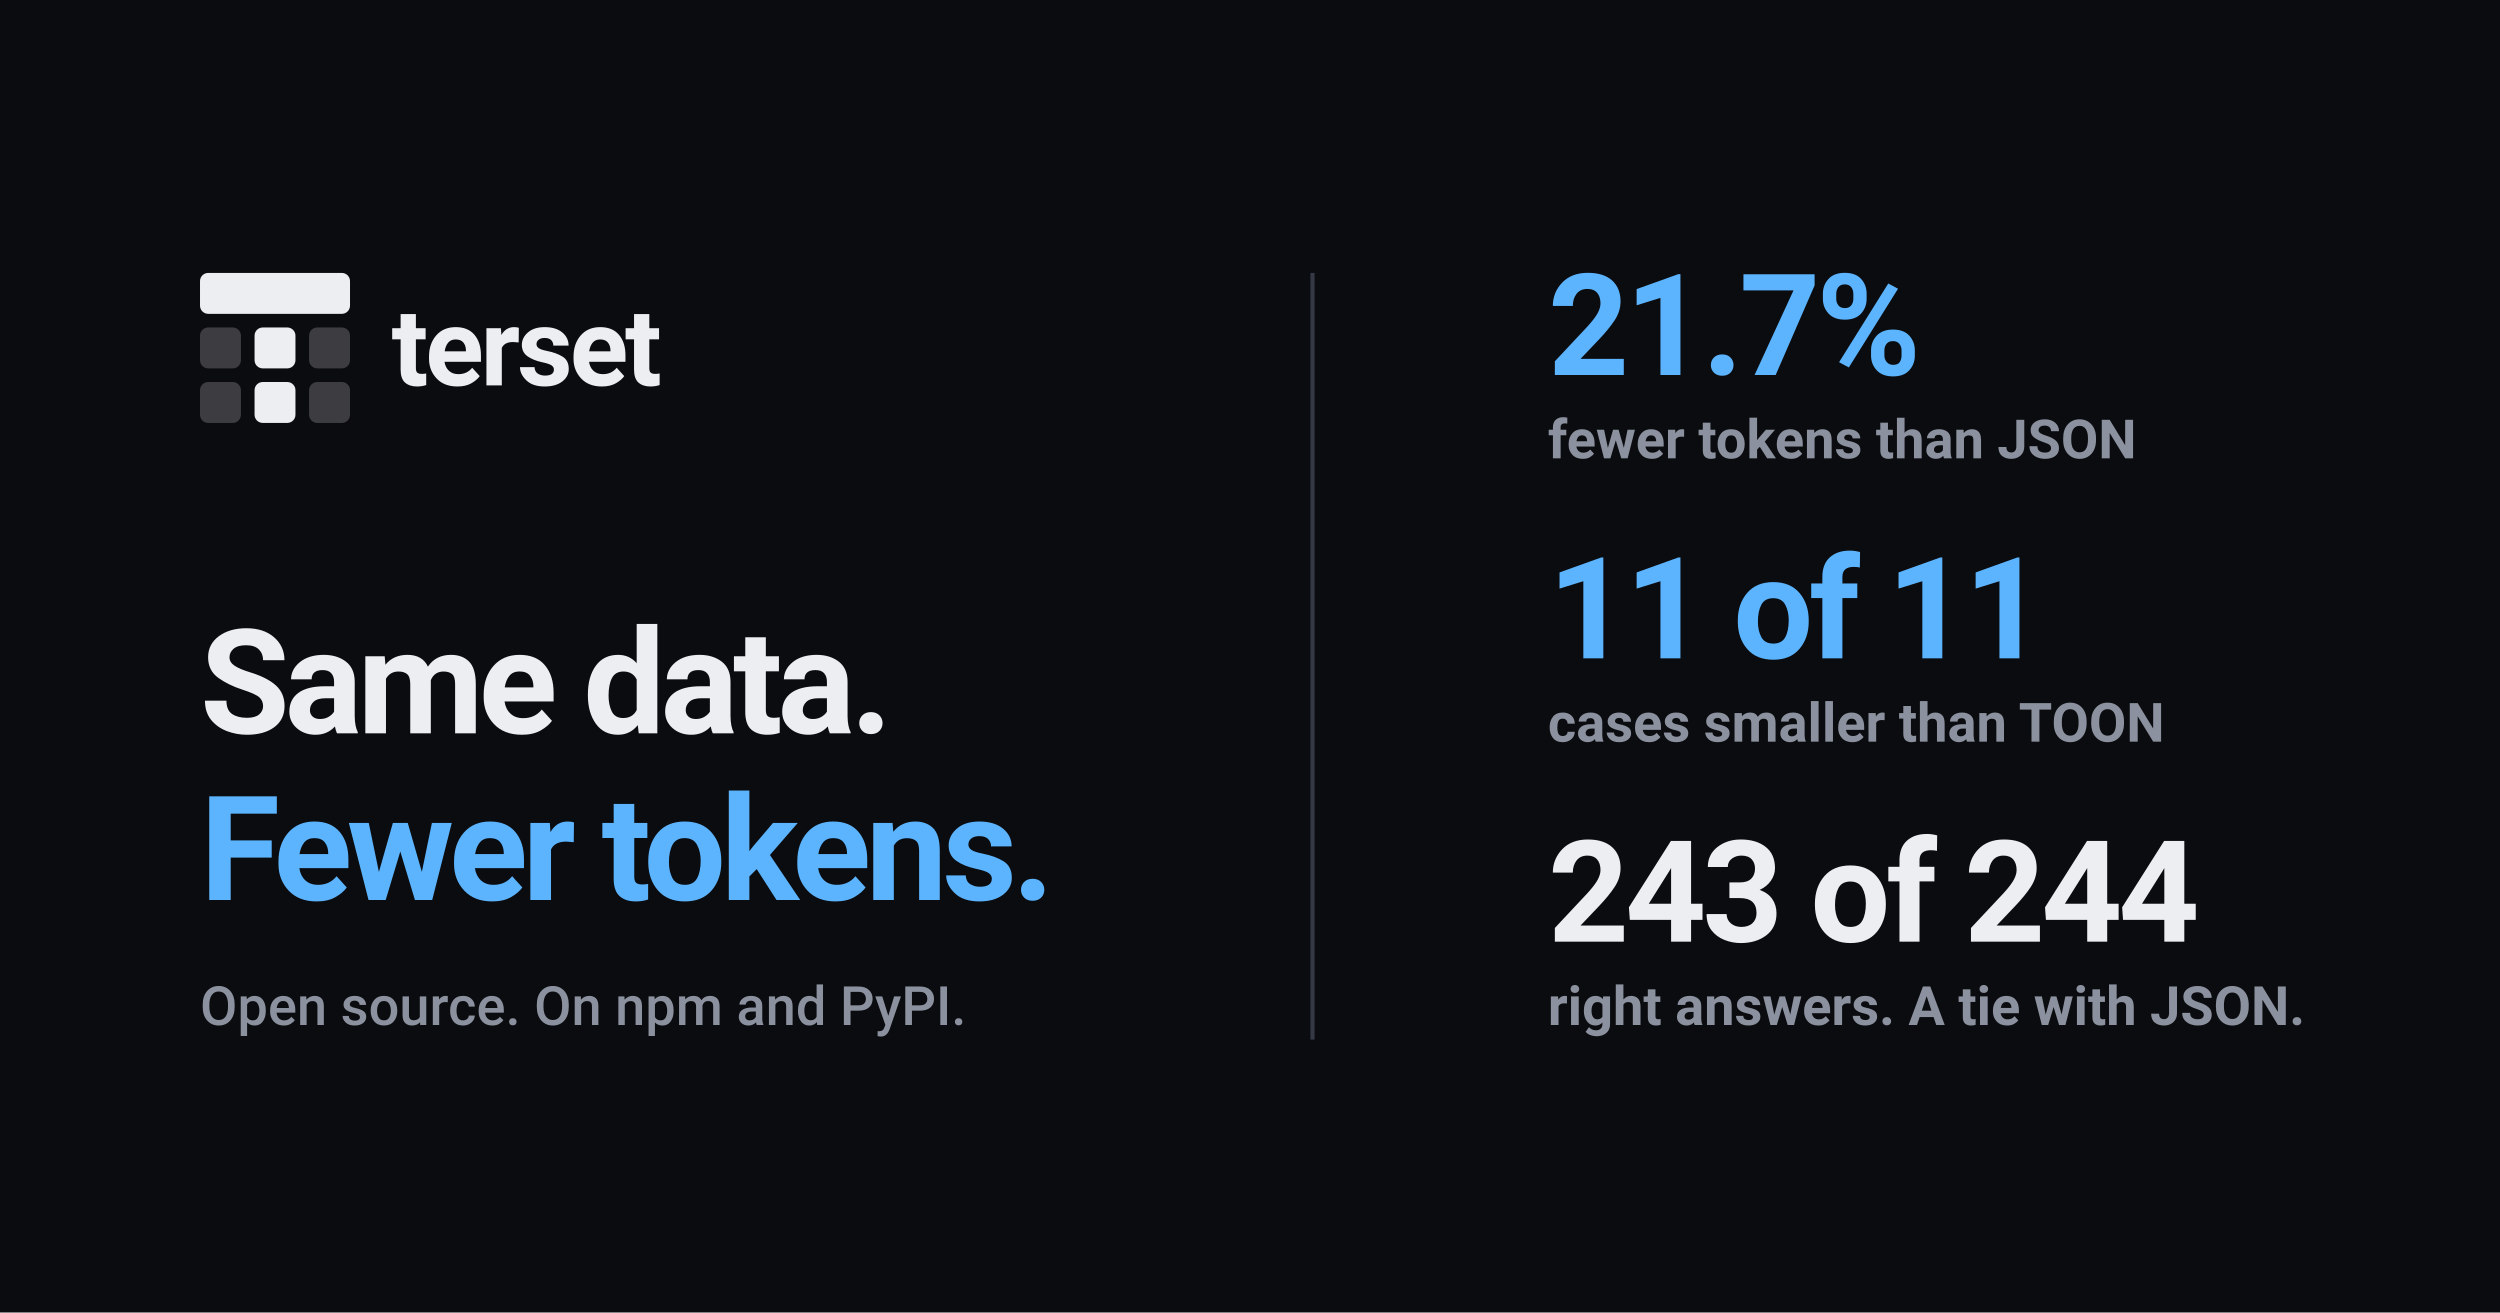
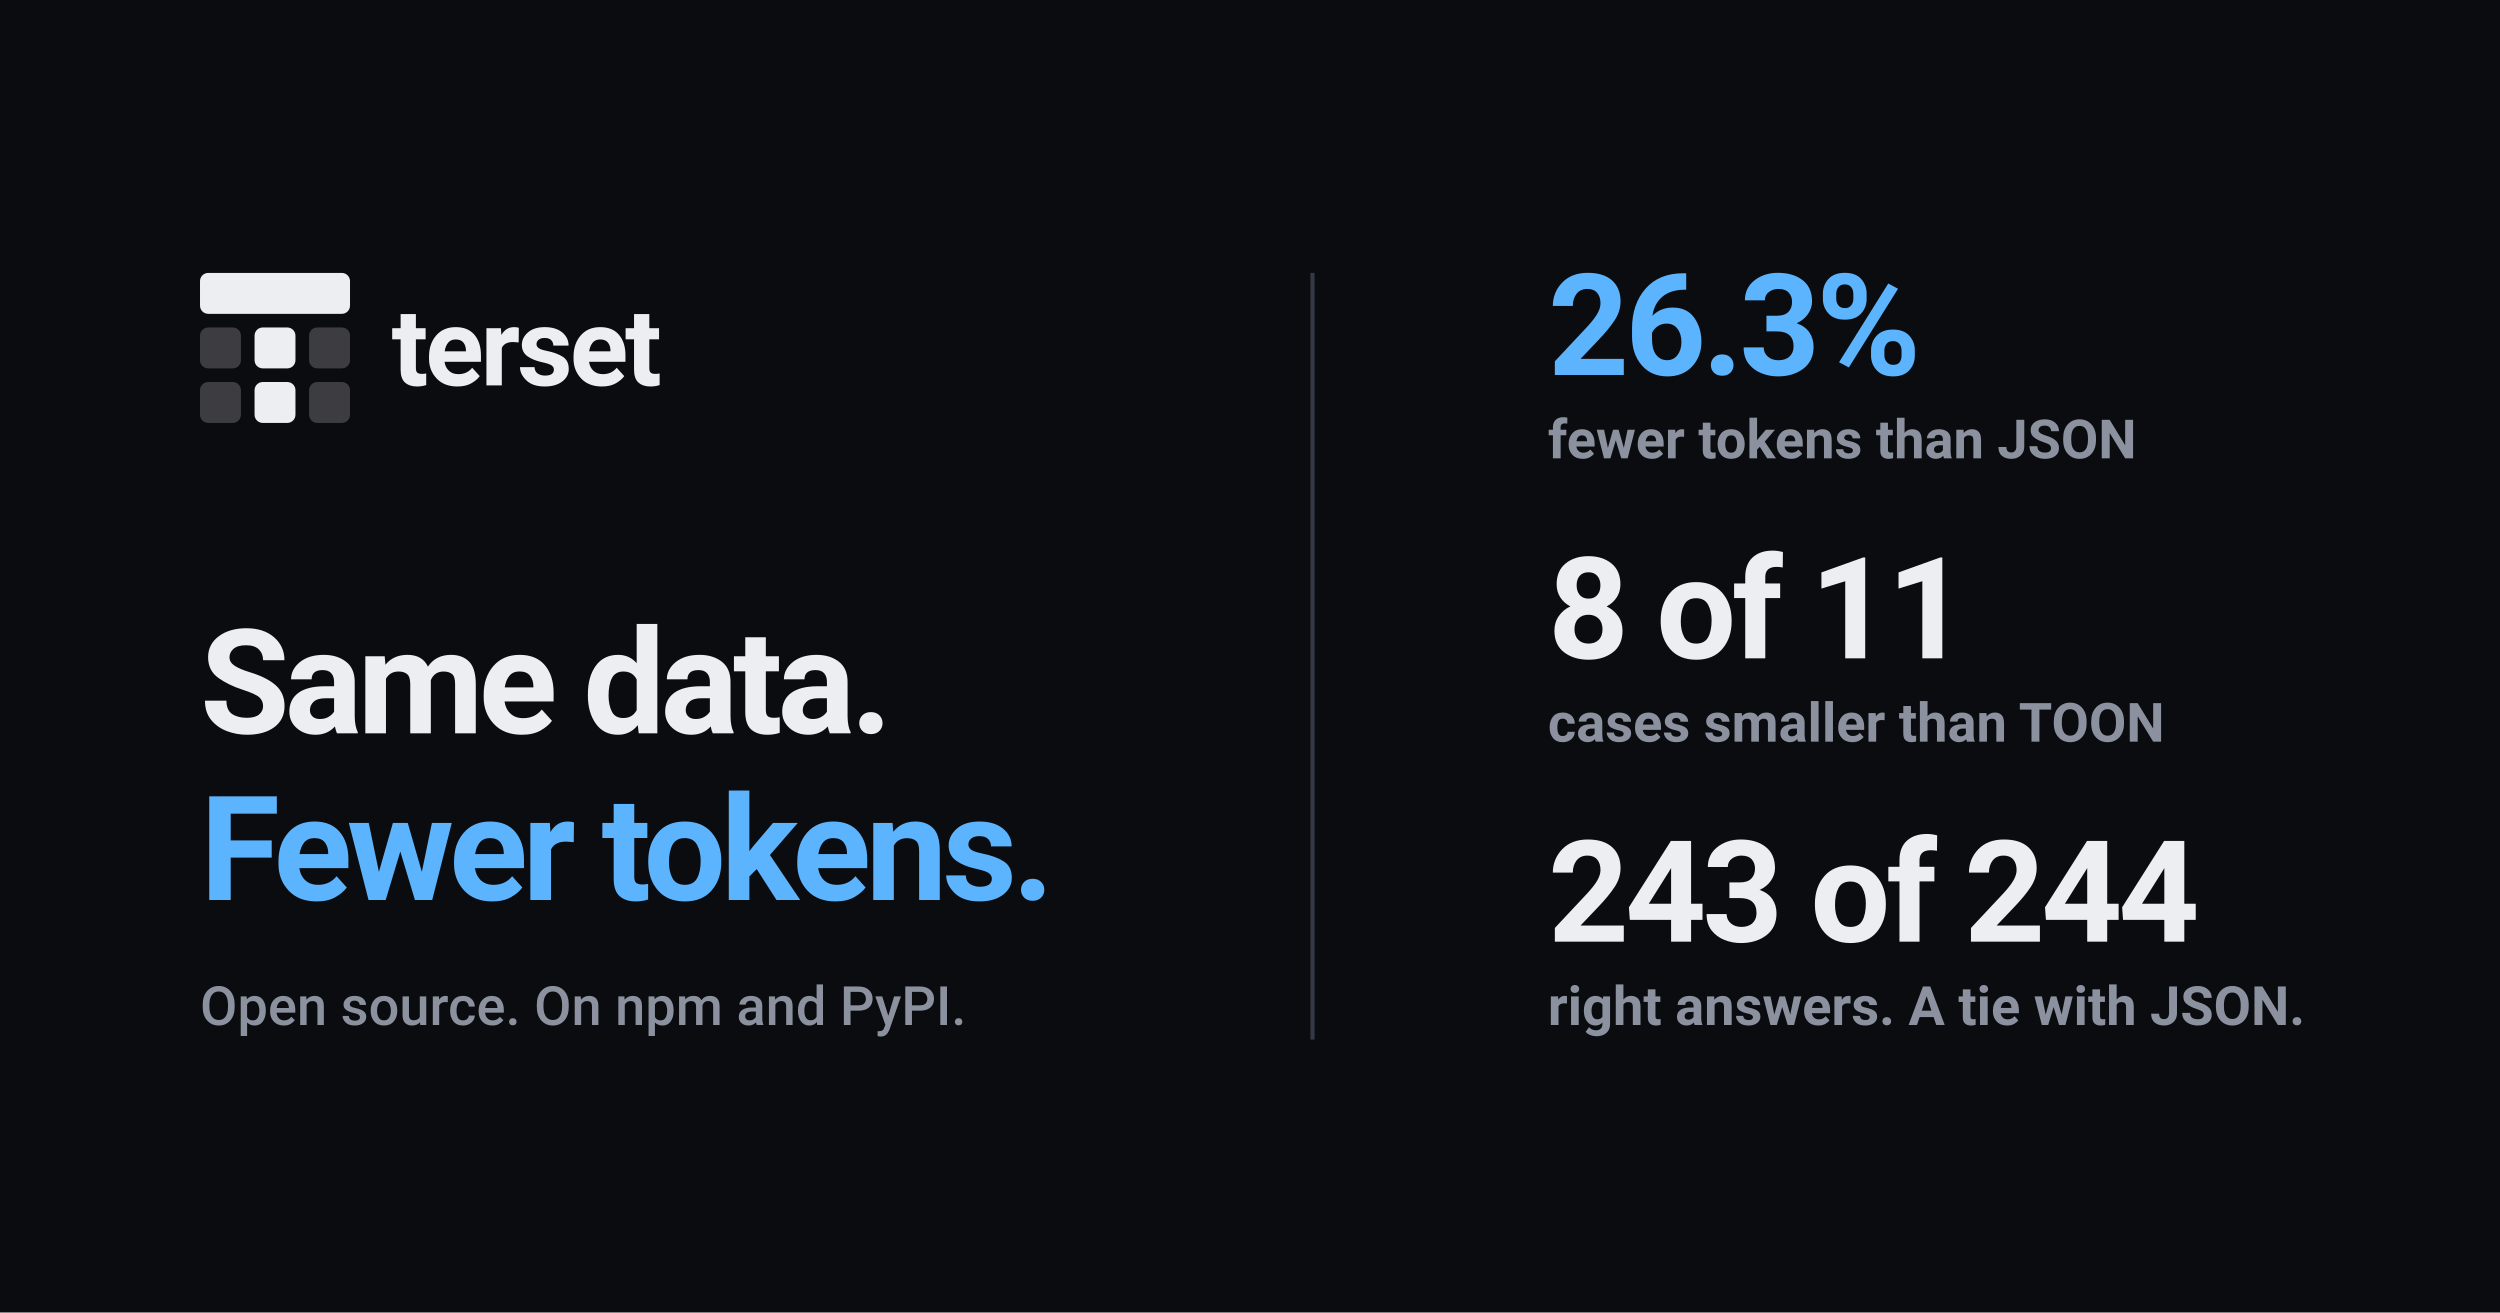
<svg xmlns="http://www.w3.org/2000/svg" viewBox="0 0 1200 630" width="1200" height="630">
  <rect width="1200" height="630" fill="#0b0c0f" />
  <svg x="79.64" y="114.64" width="104.73" height="104.73" viewBox="0 0 32 32" color="#eceef2">
    <g fill="currentColor">
      <rect x="5" y="5" width="22" height="6" rx="1.2" />
      <rect x="13" y="13" width="6" height="6" rx="1.2" />
      <rect x="13" y="21" width="6" height="6" rx="1.2" />
      <g opacity="0.22">
        <rect x="5" y="13" width="6" height="6" rx="1.2" />
        <rect x="21" y="13" width="6" height="6" rx="1.2" />
        <rect x="5" y="21" width="6" height="6" rx="1.2" />
        <rect x="21" y="21" width="6" height="6" rx="1.2" />
      </g>
    </g>
  </svg>
  <text x="188" y="185" font-family="ui-sans-serif, system-ui, -apple-system, Segoe UI, Roboto, Helvetica Neue, Arial, sans-serif" font-size="52" font-weight="700" letter-spacing="-1.5" fill="#eceef2">terset</text>
  <text x="96" y="352" font-family="ui-sans-serif, system-ui, -apple-system, Segoe UI, Roboto, Helvetica Neue, Arial, sans-serif" font-size="70" font-weight="780" letter-spacing="-2.5" fill="#eceef2">Same data.</text>
  <text x="96" y="432" font-family="ui-sans-serif, system-ui, -apple-system, Segoe UI, Roboto, Helvetica Neue, Arial, sans-serif" font-size="70" font-weight="780" letter-spacing="-2.5" fill="#5cb4ff">Fewer tokens.</text>
  <text x="96" y="492" font-family="ui-sans-serif, system-ui, -apple-system, Segoe UI, Roboto, Helvetica Neue, Arial, sans-serif" font-size="26" font-weight="500" fill="#8b919e">Open source. On npm and PyPI.</text>
  <line x1="630" y1="131" x2="630" y2="499" stroke="#343945" stroke-width="2" />
-   <text x="743" y="180" font-family="ui-sans-serif, system-ui, -apple-system, Segoe UI, Roboto, Helvetica Neue, Arial, sans-serif" font-size="68" font-weight="780" letter-spacing="-2" fill="#5cb4ff">21.7%</text>
+   <text x="743" y="180" font-family="ui-sans-serif, system-ui, -apple-system, Segoe UI, Roboto, Helvetica Neue, Arial, sans-serif" font-size="68" font-weight="780" letter-spacing="-2" fill="#5cb4ff">26.3%</text>
  <text x="743" y="220" font-family="ui-sans-serif, system-ui, -apple-system, Segoe UI, Roboto, Helvetica Neue, Arial, sans-serif" font-size="26" font-weight="600" fill="#8b919e">fewer tokens than JSON</text>
-   <text x="743" y="316" font-family="ui-sans-serif, system-ui, -apple-system, Segoe UI, Roboto, Helvetica Neue, Arial, sans-serif" font-size="68" font-weight="780" letter-spacing="-2" fill="#5cb4ff">11 of 11</text>
+   <text x="743" y="316" font-family="ui-sans-serif, system-ui, -apple-system, Segoe UI, Roboto, Helvetica Neue, Arial, sans-serif" font-size="68" font-weight="780" letter-spacing="-2" fill="#eceef2">8 of 11</text>
  <text x="743" y="356" font-family="ui-sans-serif, system-ui, -apple-system, Segoe UI, Roboto, Helvetica Neue, Arial, sans-serif" font-size="26" font-weight="600" fill="#8b919e">cases smaller than TOON</text>
  <text x="743" y="452" font-family="ui-sans-serif, system-ui, -apple-system, Segoe UI, Roboto, Helvetica Neue, Arial, sans-serif" font-size="68" font-weight="780" letter-spacing="-2" fill="#eceef2">243 of 244</text>
  <text x="743" y="492" font-family="ui-sans-serif, system-ui, -apple-system, Segoe UI, Roboto, Helvetica Neue, Arial, sans-serif" font-size="26" font-weight="600" fill="#8b919e">right answers. A tie with JSON.</text>
</svg>
